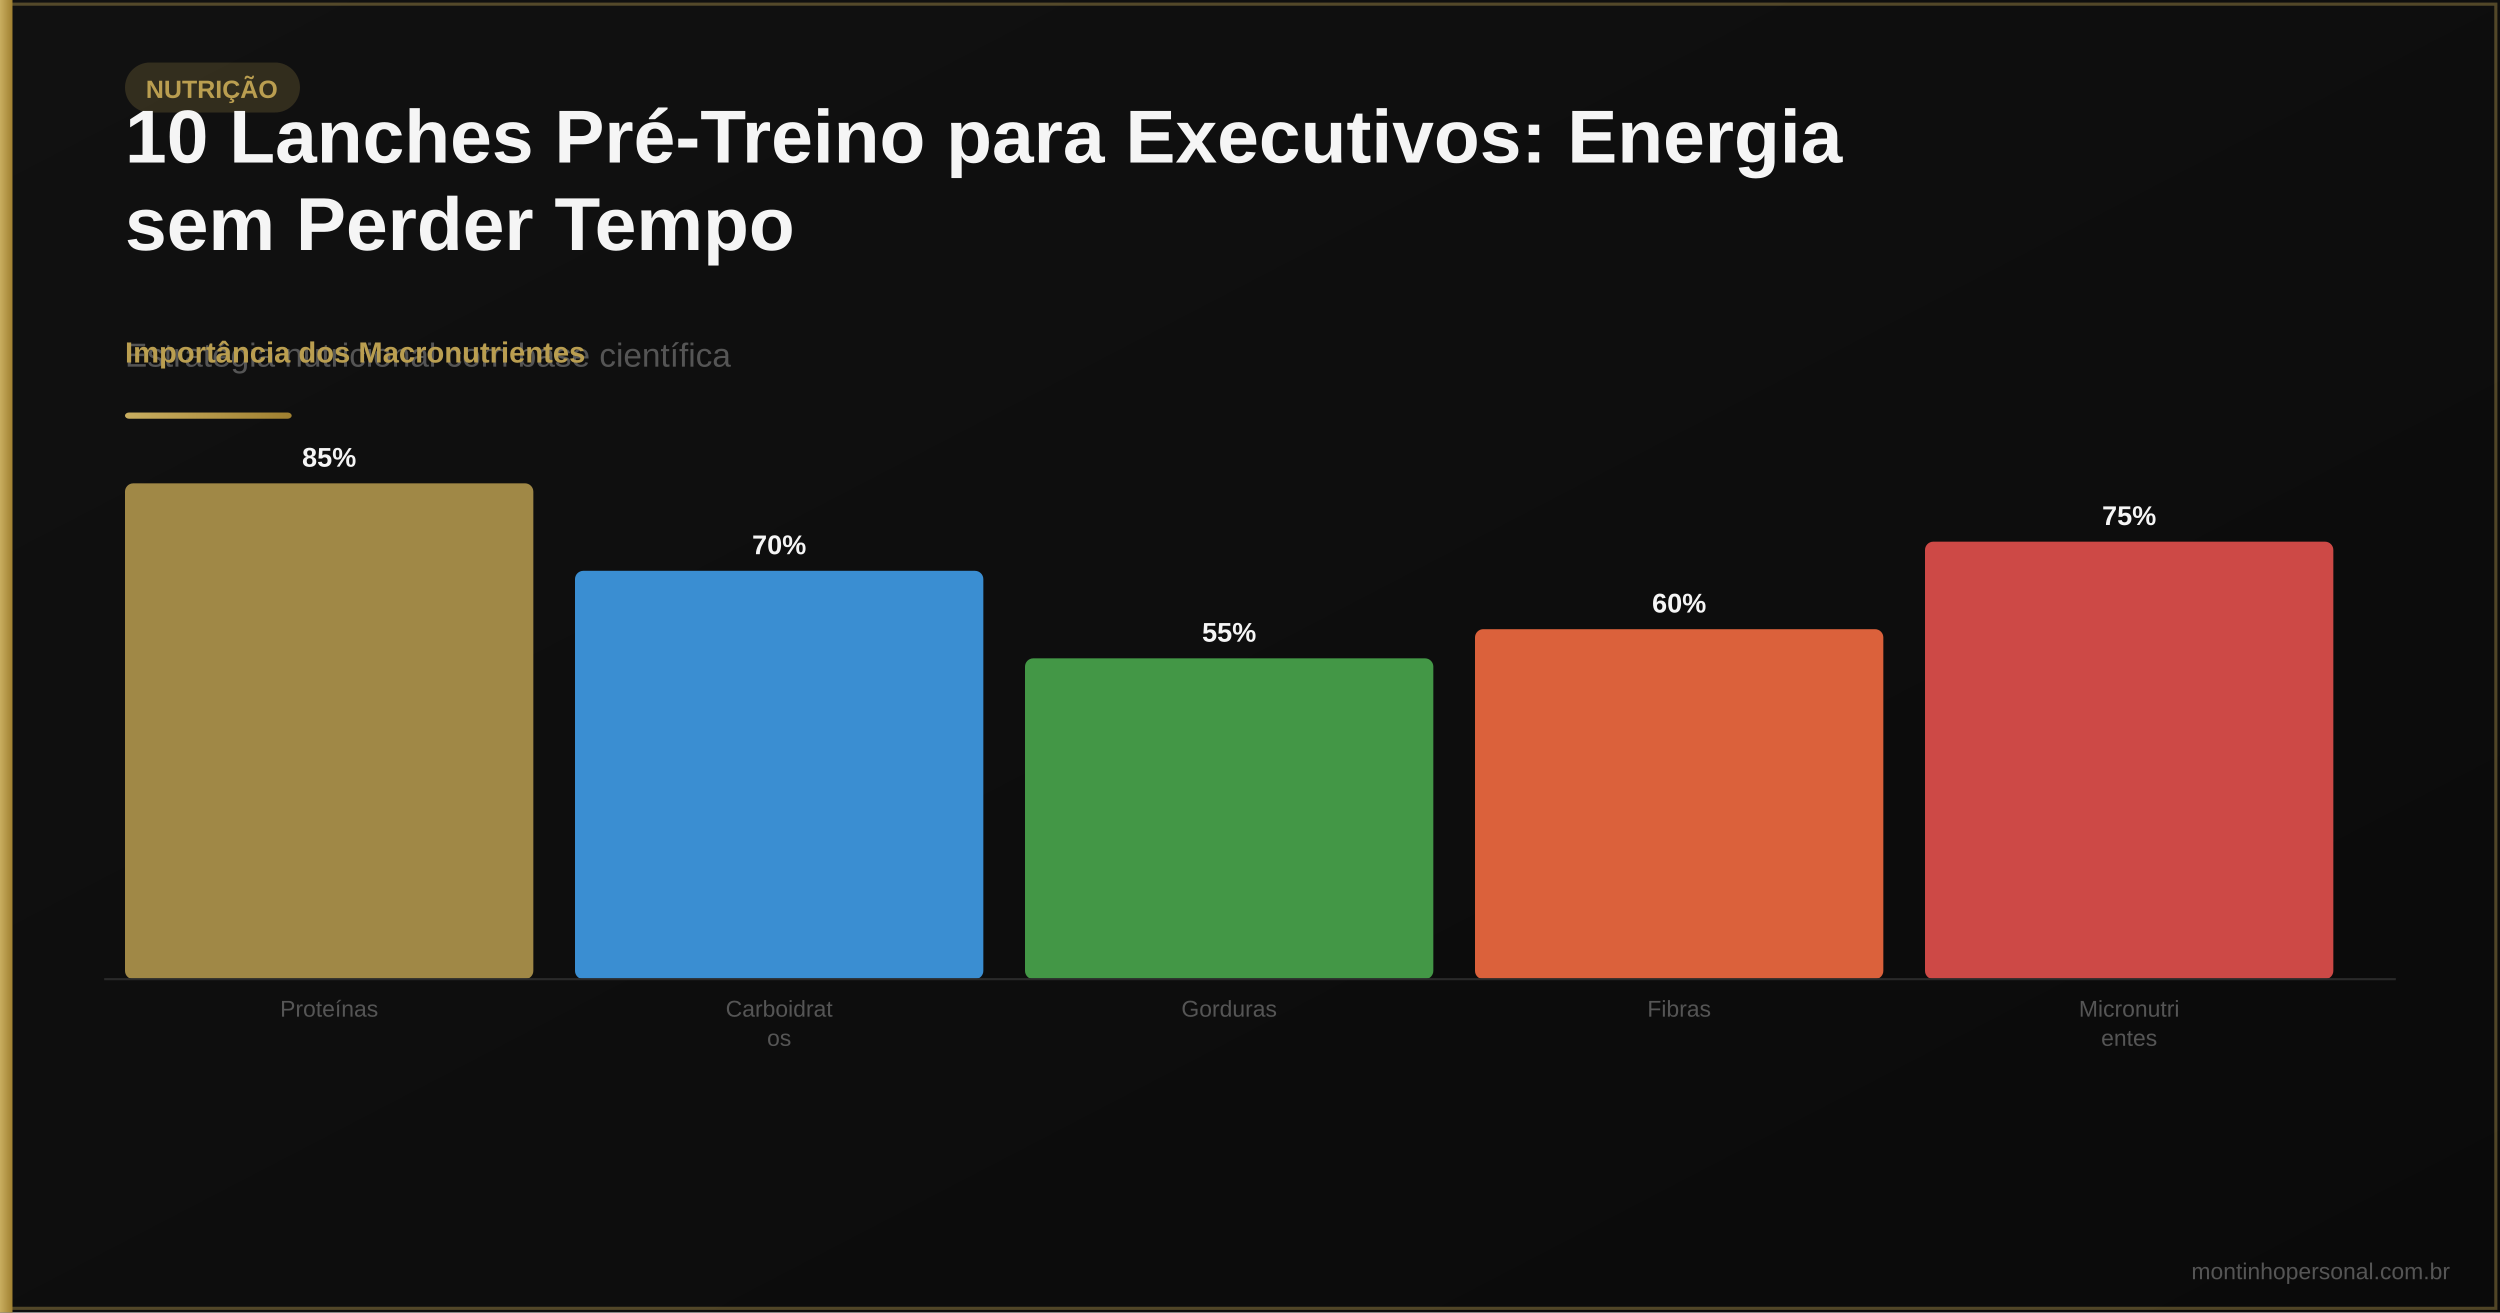
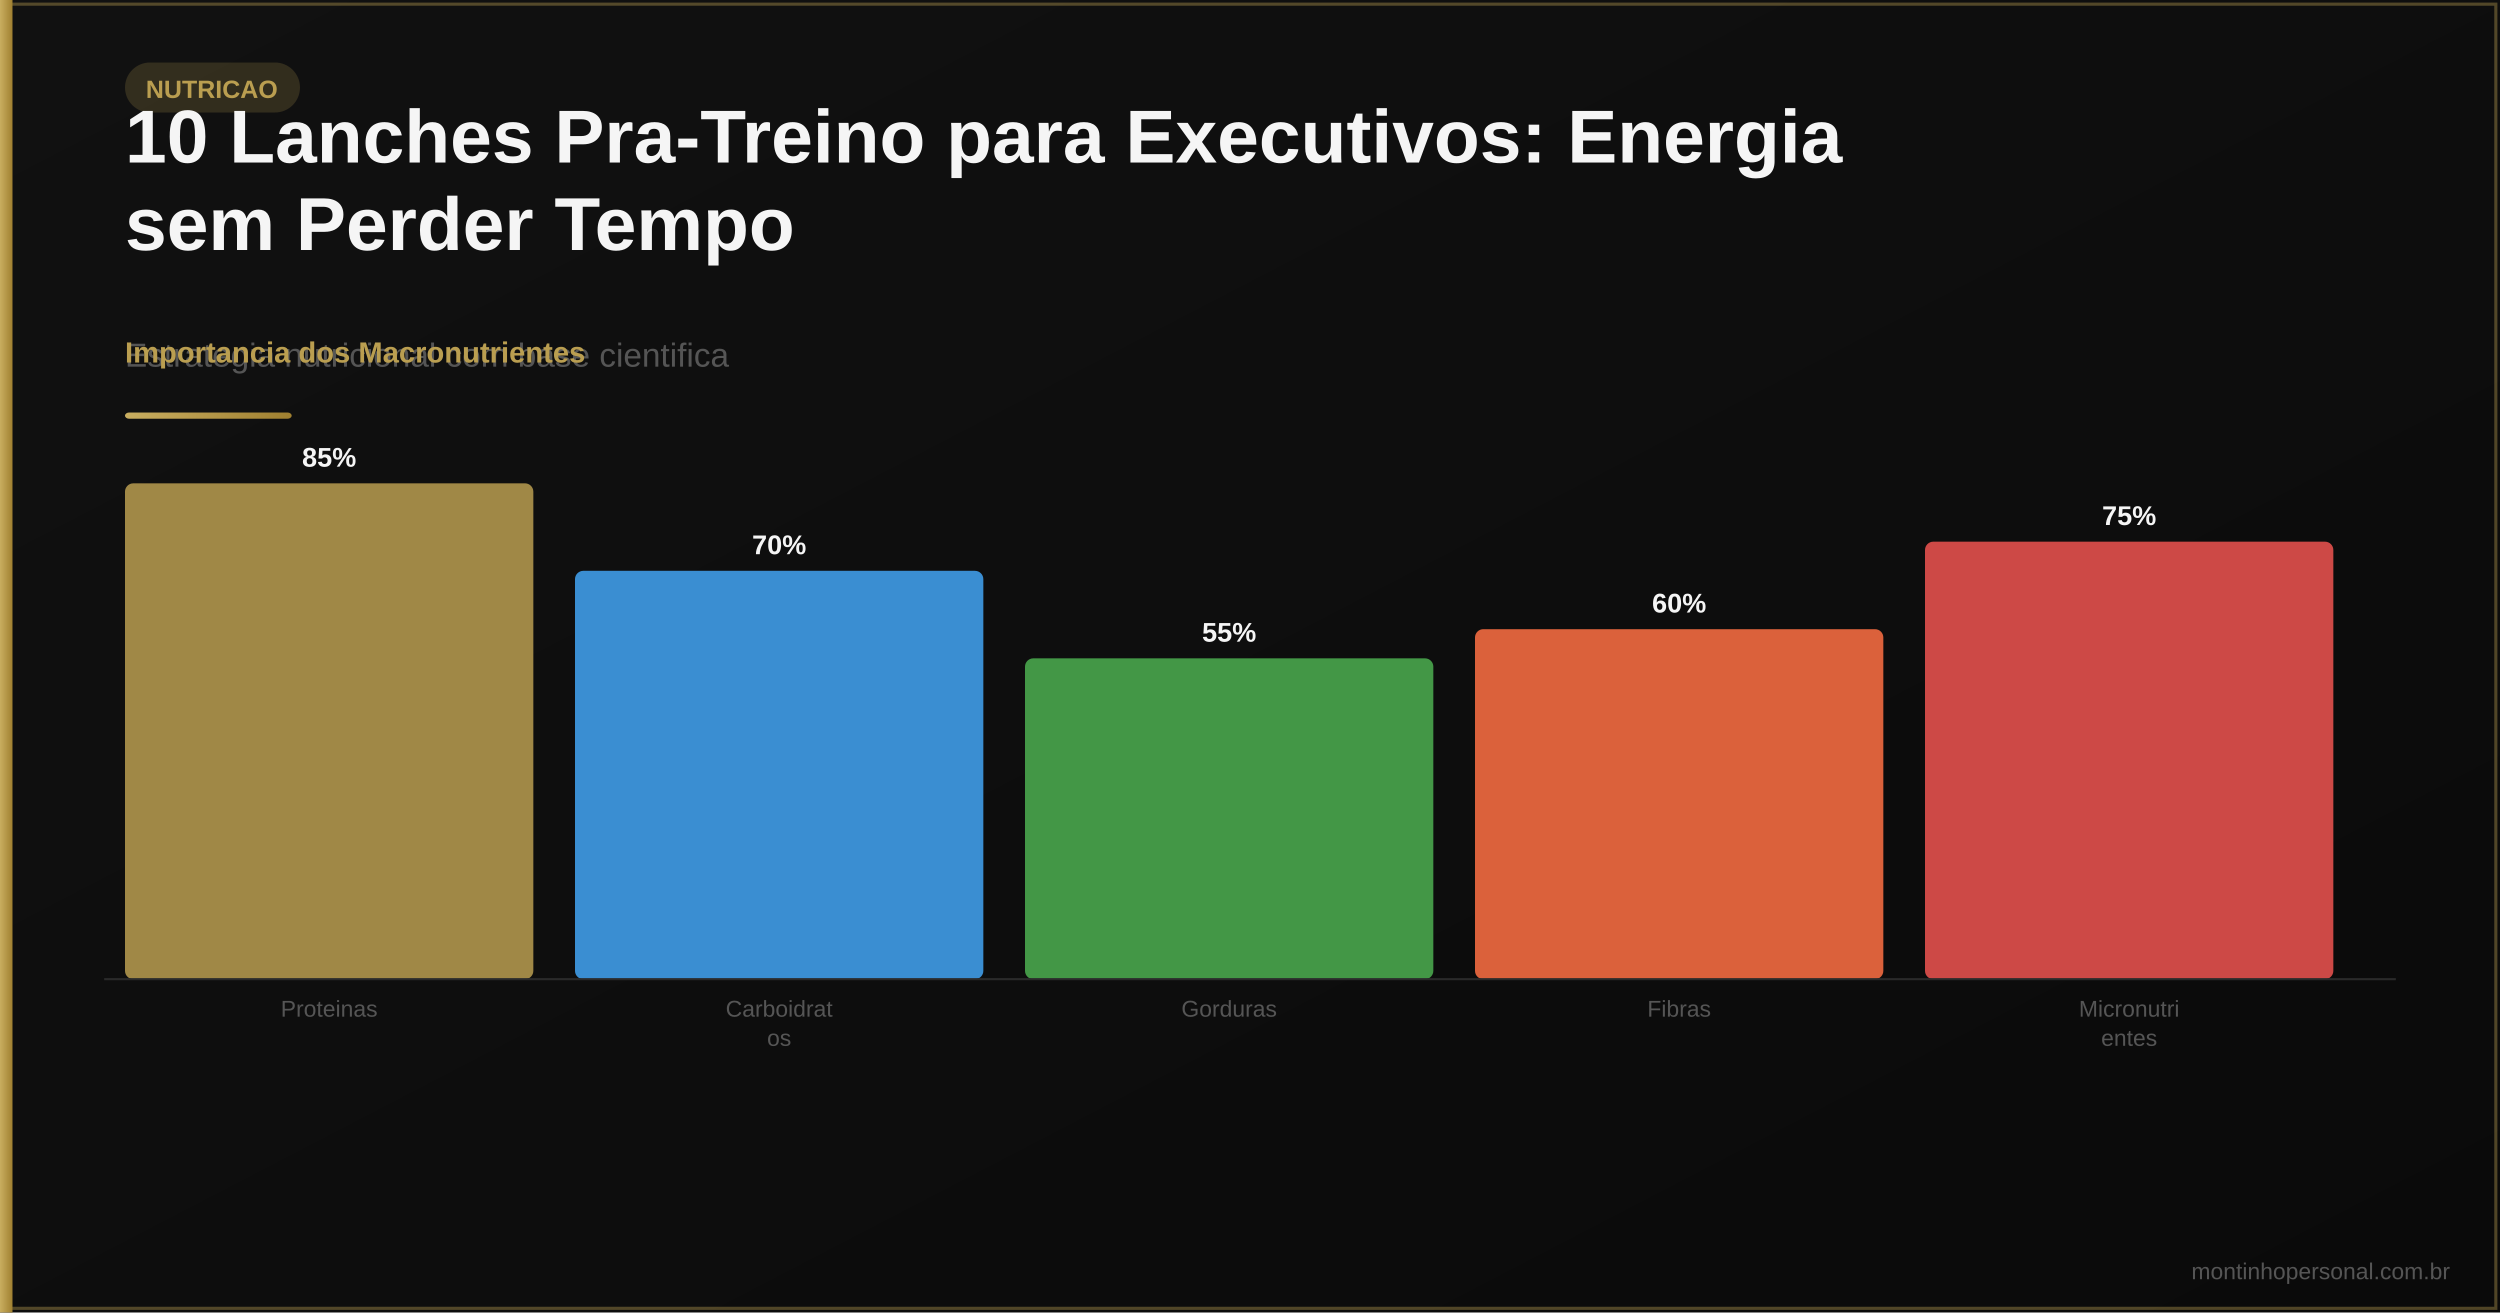
- <svg xmlns="http://www.w3.org/2000/svg" viewBox="0 0 1200 630" width="1200" height="630" role="img" aria-label="10 Lanches Pré-Treino para Executivos: Energia sem Perder Tempo">
+ <svg xmlns="http://www.w3.org/2000/svg" viewBox="0 0 1200 630" width="1200" height="630" role="img" aria-label="10 Lanches Pra-Treino para Executivos: Energia sem Perder Tempo">
  <defs>
    <linearGradient id="bg" x1="0" y1="0" x2="1" y2="1">
      <stop offset="0%" stop-color="#111111" />
      <stop offset="100%" stop-color="#0a0a0a" />
    </linearGradient>
    <linearGradient id="gold" x1="0" y1="0" x2="1" y2="0">
      <stop offset="0%" stop-color="#C9AE60" />
      <stop offset="100%" stop-color="#A08030" />
    </linearGradient>
  </defs>
  <rect width="1200" height="630" fill="url(#bg)" />
  <rect x="2" y="2" width="1196" height="626" fill="none" stroke="#BA9E50" stroke-width="1.5" opacity="0.4" />
  <rect x="0" y="0" width="6" height="630" fill="url(#gold)" />
  <text x="1176" y="614" font-family="Arial,sans-serif" font-size="11" fill="#555555" text-anchor="end">montinhopersonal.com.br</text>
  <rect x="60" y="30" width="84" height="24" rx="12" fill="#BA9E50" opacity="0.2" />
-   <text x="70" y="47" font-family="Arial,sans-serif" font-size="12" fill="#BA9E50" font-weight="bold">NUTRIÇÃO</text>
-   <text x="60" y="78" font-family="Arial,sans-serif" font-size="36" fill="#F5F5F5" font-weight="bold">10 Lanches Pré-Treino para Executivos: Energia</text>
+   <text x="70" y="47" font-family="Arial,sans-serif" font-size="12" fill="#BA9E50" font-weight="bold">NUTRICAO</text>
+   <text x="60" y="78" font-family="Arial,sans-serif" font-size="36" fill="#F5F5F5" font-weight="bold">10 Lanches Pra-Treino para Executivos: Energia</text>
  <text x="60" y="120" font-family="Arial,sans-serif" font-size="36" fill="#F5F5F5" font-weight="bold">sem Perder Tempo</text>
-   <text x="60" y="176" font-family="Arial,sans-serif" font-size="16" fill="#555555">Estratégia nutricional com base científica</text>
+   <text x="60" y="176" font-family="Arial,sans-serif" font-size="16" fill="#555555">Estrategia nutricional com base cientifica</text>
  <rect x="60" y="198" width="80" height="3" rx="2" fill="url(#gold)" />
-   <text x="60" y="174" font-family="Arial,sans-serif" font-size="14" fill="#BA9E50" font-weight="bold">Importância dos Macronutrientes</text>
+   <text x="60" y="174" font-family="Arial,sans-serif" font-size="14" fill="#BA9E50" font-weight="bold">Importancia dos Macronutrientes</text>
  <rect x="60" y="232" width="196" height="238" rx="4" fill="#BA9E50" opacity="0.85" />
-   <text x="158" y="488" font-family="Arial,sans-serif" font-size="11" fill="#555555" text-anchor="middle">Proteínas</text>
+   <text x="158" y="488" font-family="Arial,sans-serif" font-size="11" fill="#555555" text-anchor="middle">Proteinas</text>
  <text x="158" y="224" font-family="Arial,sans-serif" font-size="13" fill="#F5F5F5" text-anchor="middle" font-weight="bold">85%</text>
  <rect x="276" y="274" width="196" height="196" rx="4" fill="#42A5F5" opacity="0.85" />
  <text x="374" y="488" font-family="Arial,sans-serif" font-size="11" fill="#555555" text-anchor="middle">Carboidrat</text>
  <text x="374" y="502" font-family="Arial,sans-serif" font-size="11" fill="#555555" text-anchor="middle">os</text>
  <text x="374" y="266" font-family="Arial,sans-serif" font-size="13" fill="#F5F5F5" text-anchor="middle" font-weight="bold">70%</text>
  <rect x="492" y="316" width="196" height="154" rx="4" fill="#4CAF50" opacity="0.85" />
  <text x="590" y="488" font-family="Arial,sans-serif" font-size="11" fill="#555555" text-anchor="middle">Gorduras</text>
  <text x="590" y="308" font-family="Arial,sans-serif" font-size="13" fill="#F5F5F5" text-anchor="middle" font-weight="bold">55%</text>
  <rect x="708" y="302" width="196" height="168" rx="4" fill="#FF7043" opacity="0.85" />
  <text x="806" y="488" font-family="Arial,sans-serif" font-size="11" fill="#555555" text-anchor="middle">Fibras</text>
  <text x="806" y="294" font-family="Arial,sans-serif" font-size="13" fill="#F5F5F5" text-anchor="middle" font-weight="bold">60%</text>
  <rect x="924" y="260" width="196" height="210" rx="4" fill="#EF5350" opacity="0.85" />
  <text x="1022" y="488" font-family="Arial,sans-serif" font-size="11" fill="#555555" text-anchor="middle">Micronutri</text>
  <text x="1022" y="502" font-family="Arial,sans-serif" font-size="11" fill="#555555" text-anchor="middle">entes</text>
  <text x="1022" y="252" font-family="Arial,sans-serif" font-size="13" fill="#F5F5F5" text-anchor="middle" font-weight="bold">75%</text>
  <line x1="50" y1="470" x2="1150" y2="470" stroke="#2a2a2a" stroke-width="1" />
</svg>
